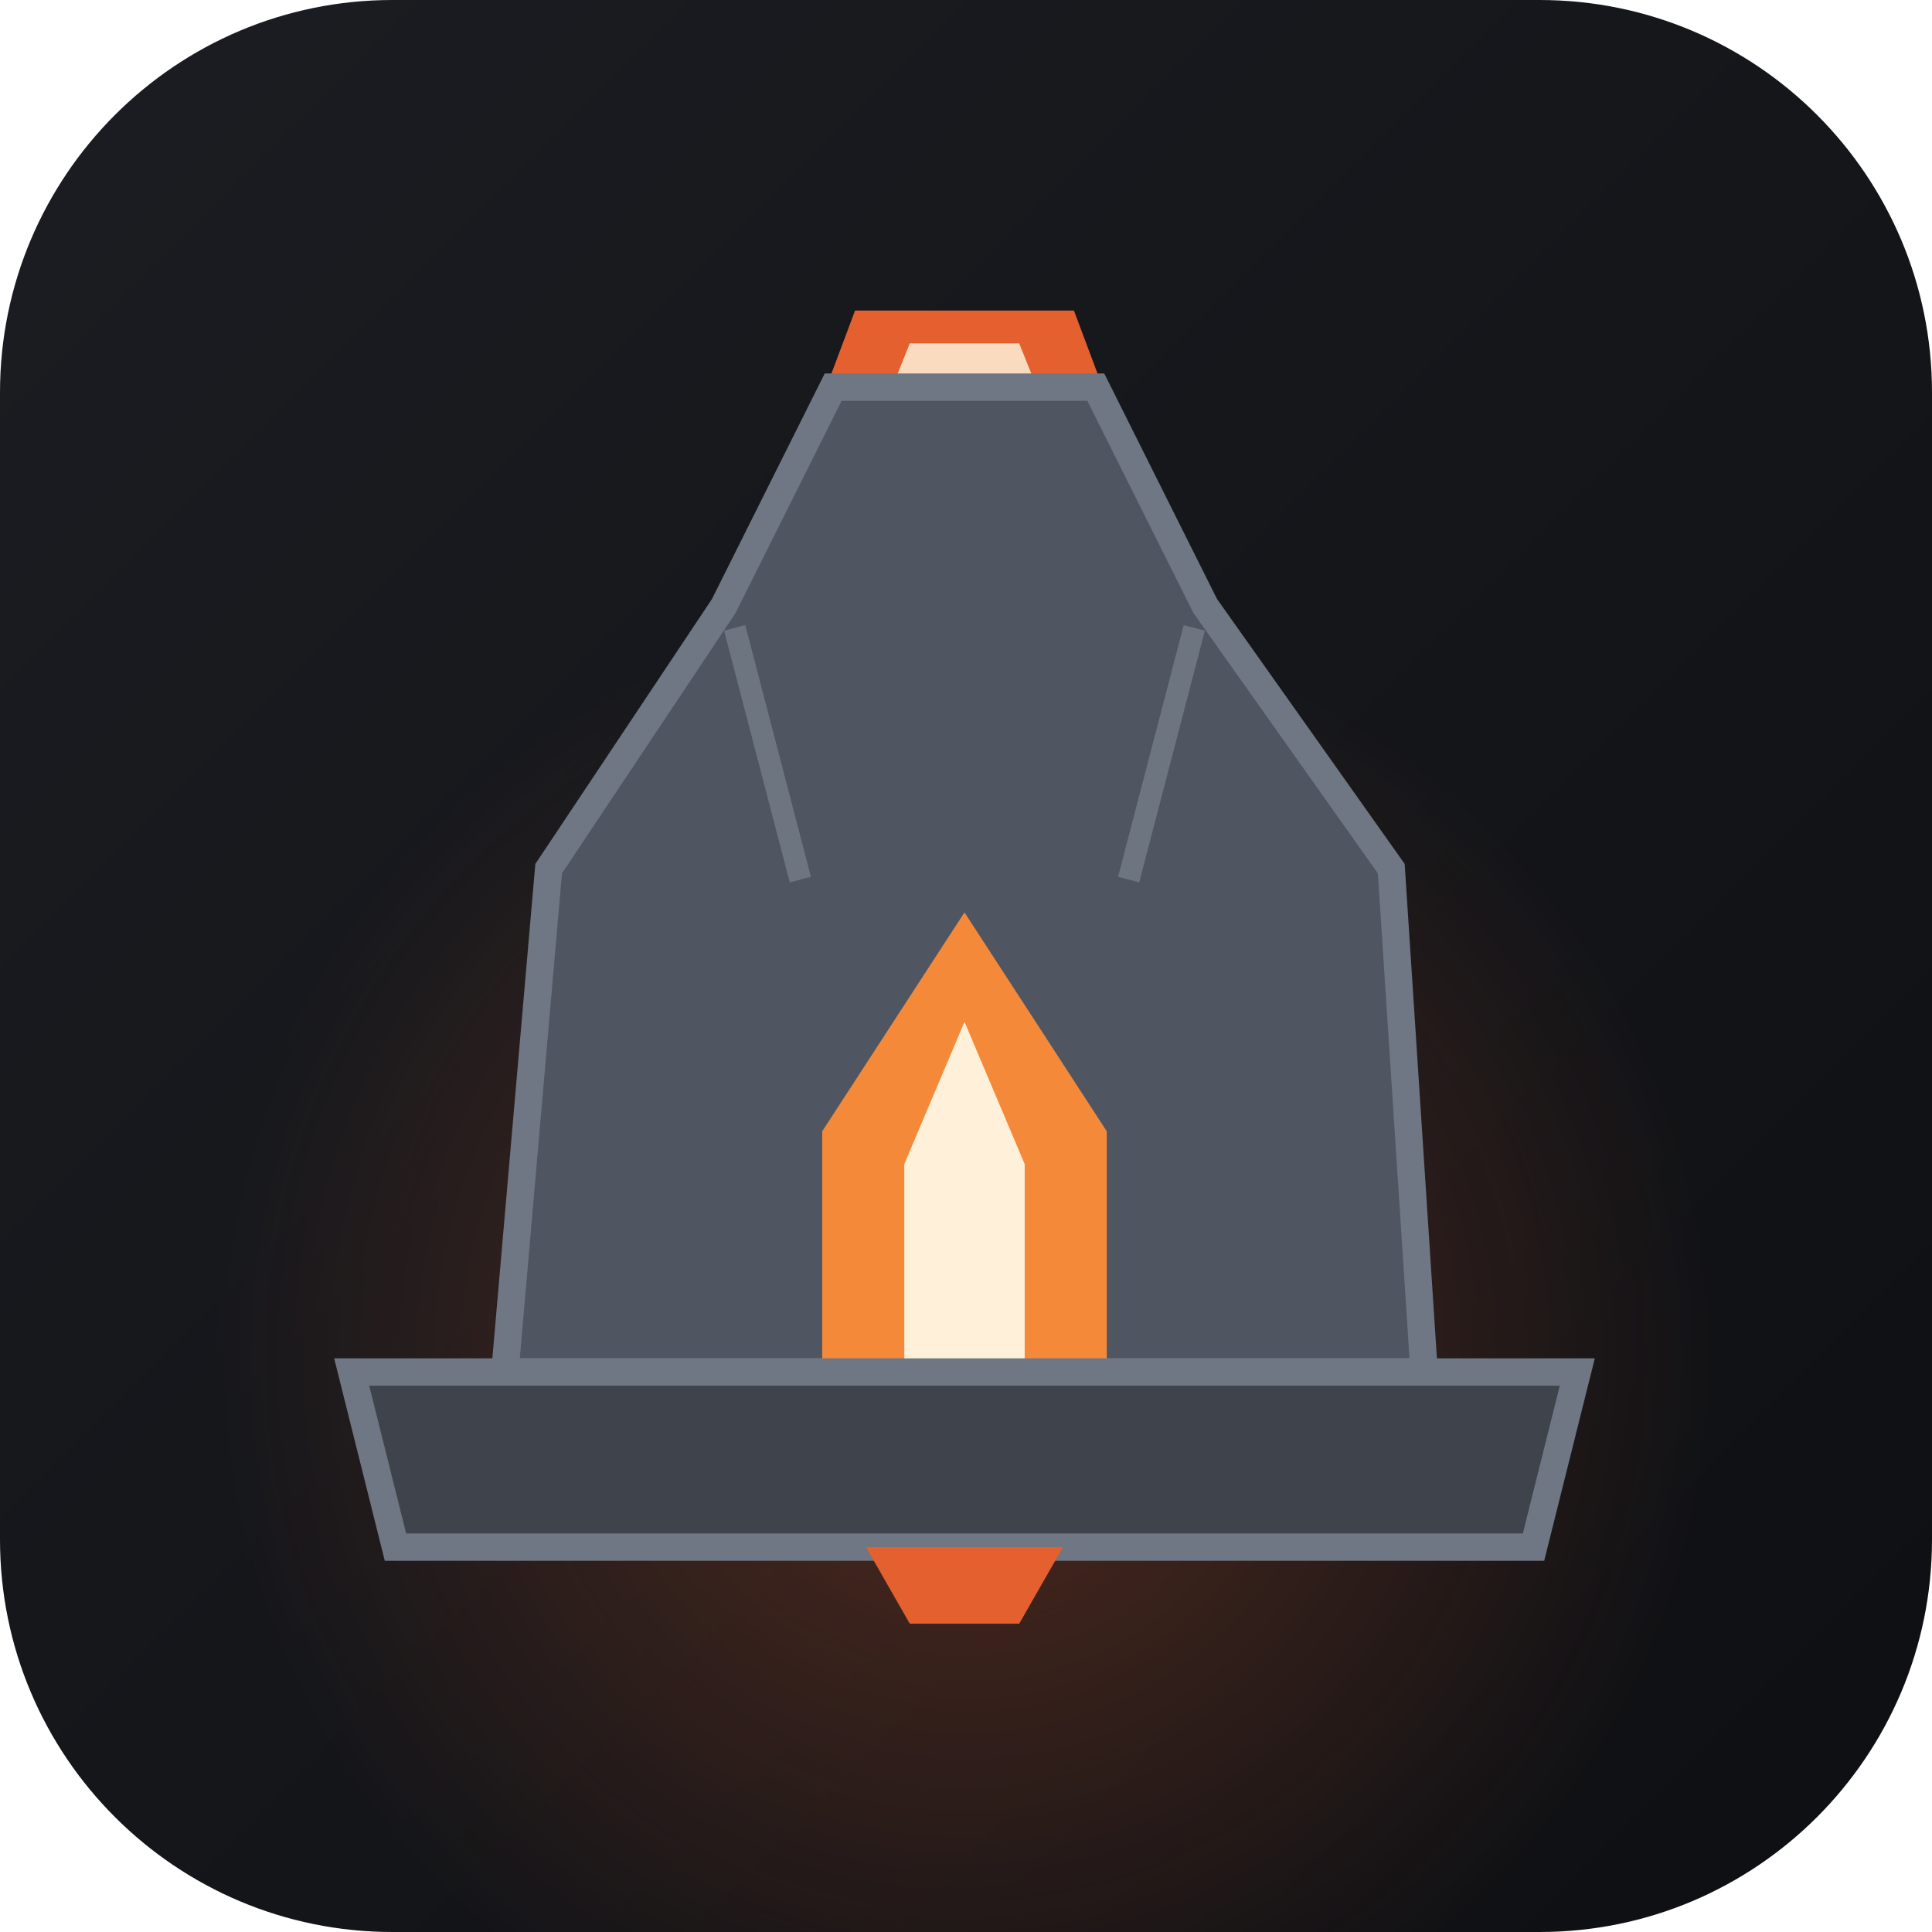
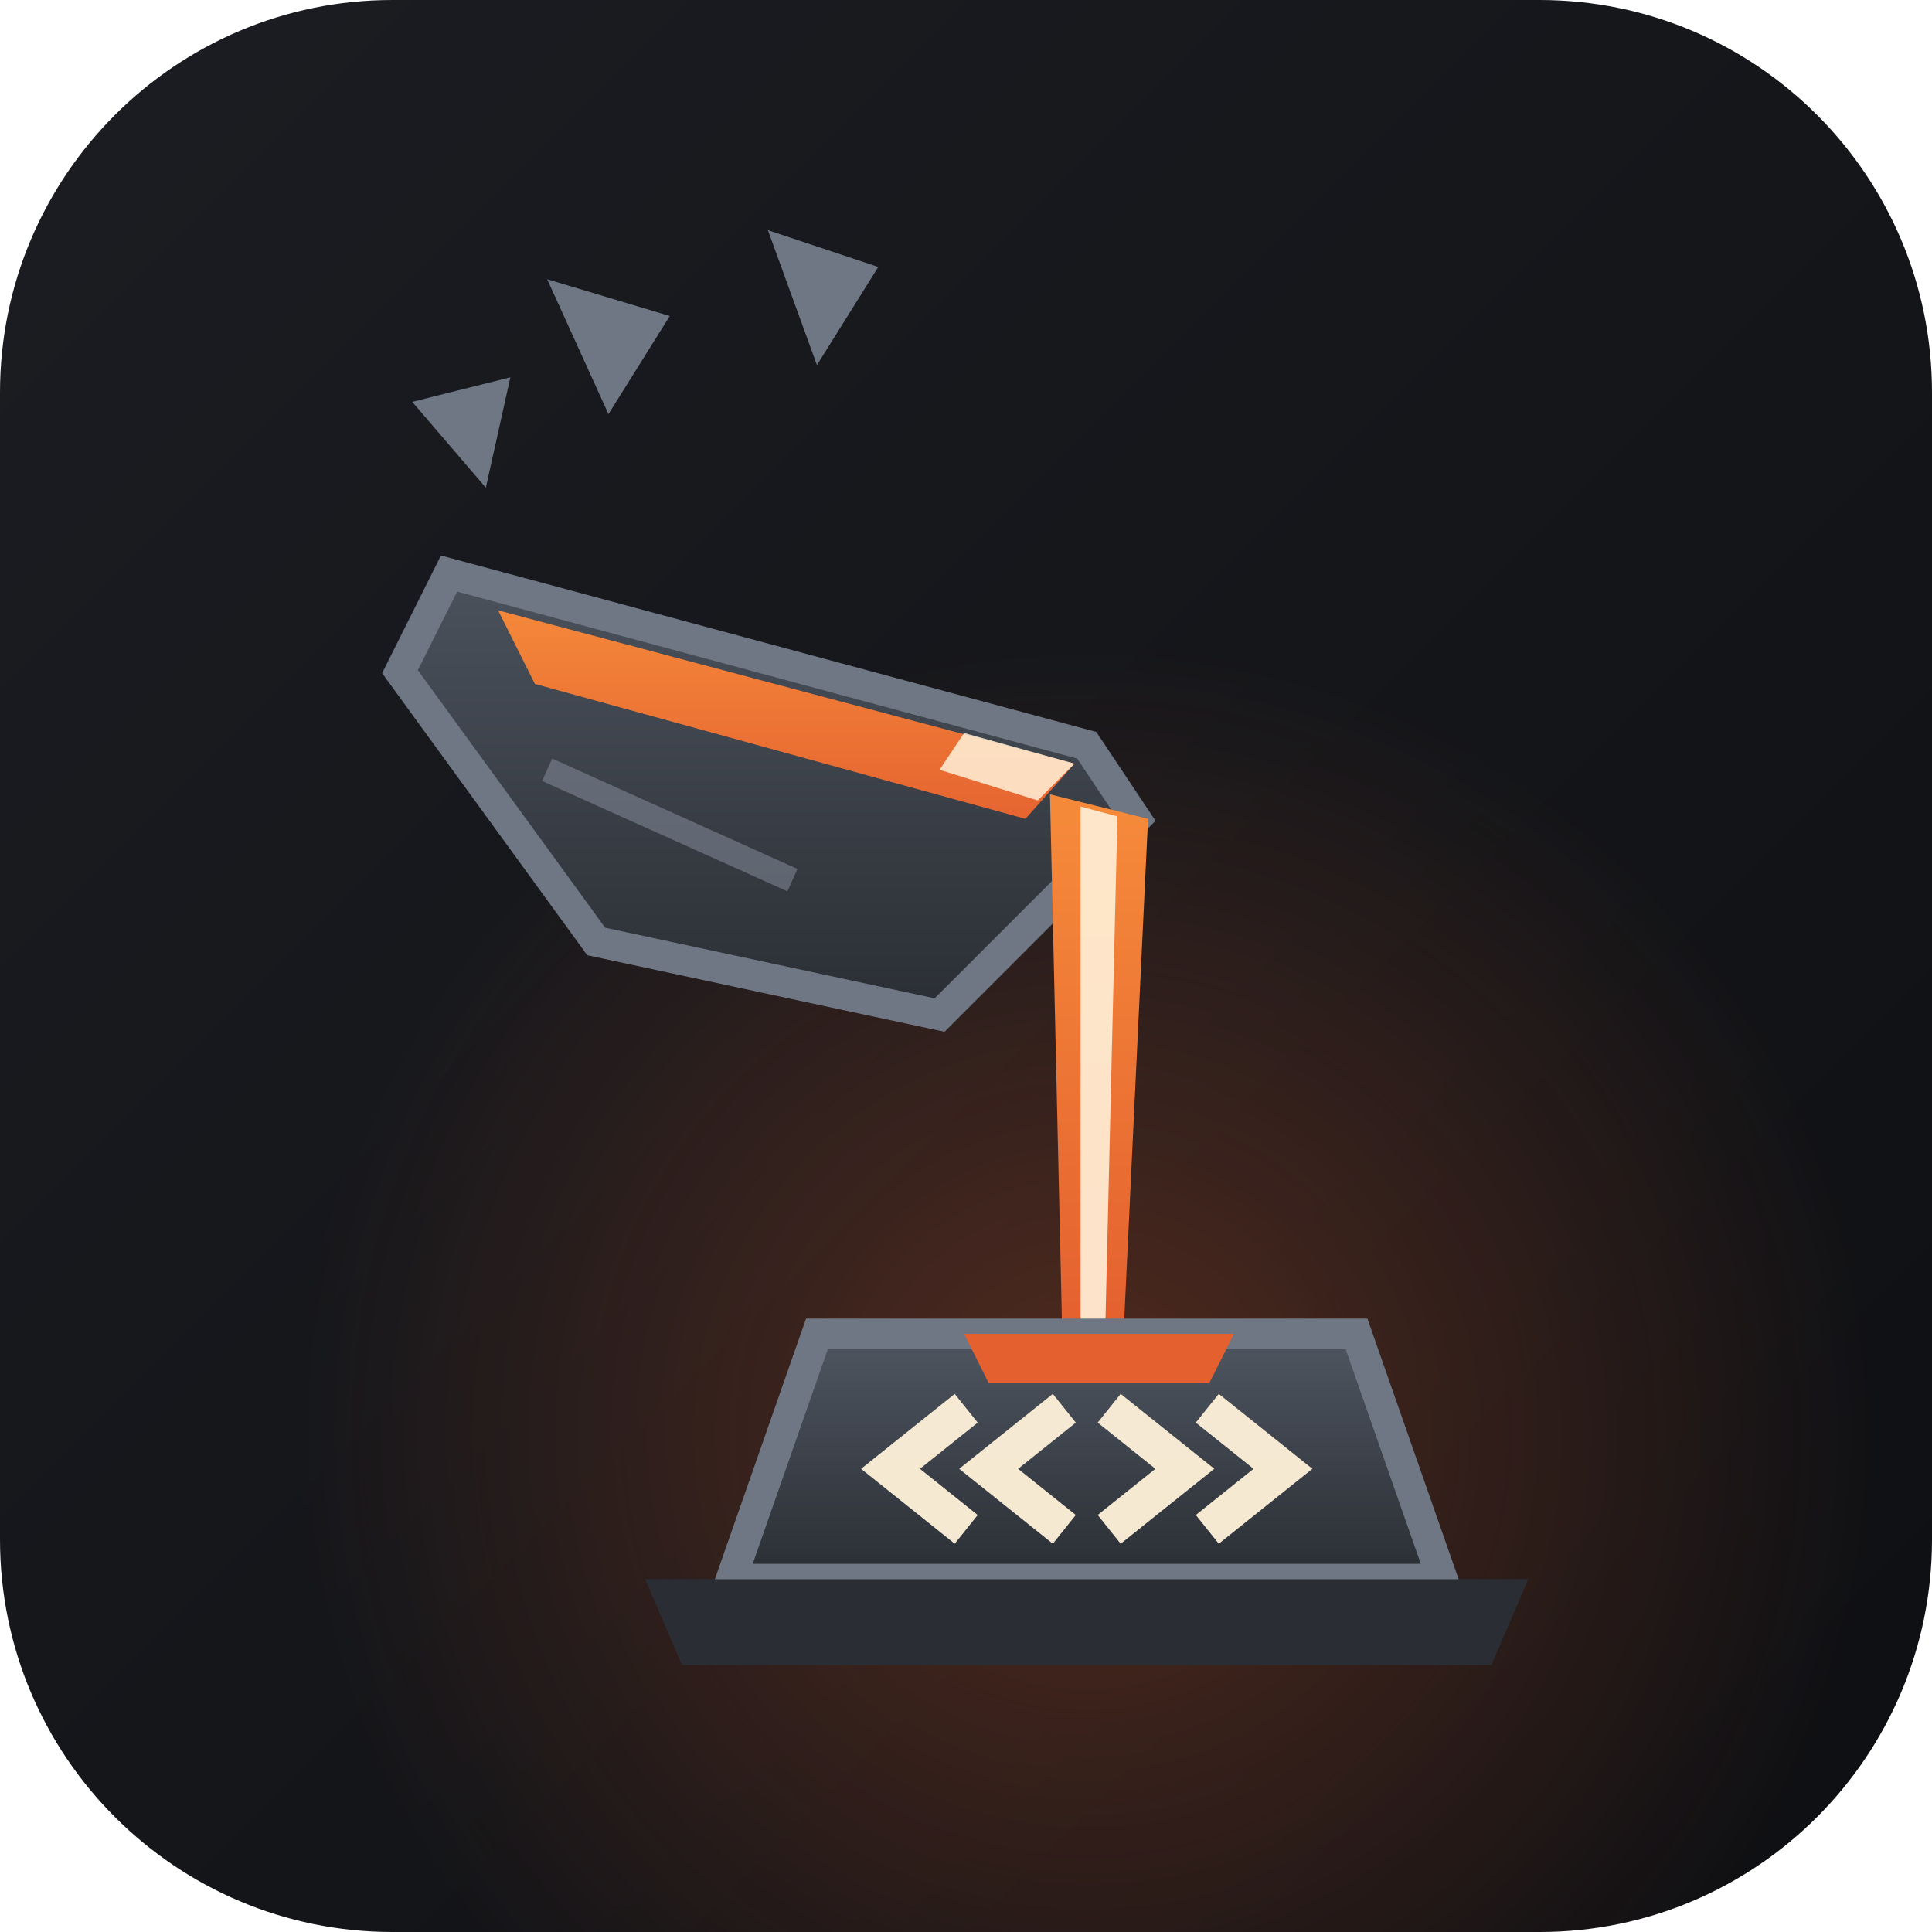
<svg xmlns="http://www.w3.org/2000/svg" viewBox="0 0 512 512" width="512" height="512" role="img" aria-label="smelt">
  <defs>
    <linearGradient id="ground" x1="0" y1="0" x2="512" y2="512" gradientUnits="userSpaceOnUse">
      <stop offset="0" stop-color="#1B1D22" />
      <stop offset="1" stop-color="#0E0F12" />
    </linearGradient>
-     <radialGradient id="glow" cx="256" cy="360" r="200" gradientUnits="userSpaceOnUse">
+     <radialGradient id="glow" cx="288" cy="380" r="210" gradientUnits="userSpaceOnUse">
      <stop offset="0" stop-color="#E4602F" stop-opacity="0.30" />
      <stop offset="1" stop-color="#E4602F" stop-opacity="0" />
    </radialGradient>
-     <linearGradient id="icon-iron" x1="256" y1="60" x2="256" y2="340" gradientUnits="userSpaceOnUse">
+     <linearGradient id="icon-iron" x1="20" y1="14" x2="20" y2="34" gradientUnits="userSpaceOnUse">
      <stop offset="0" stop-color="#4F5661" />
      <stop offset="1" stop-color="#2A2E34" />
    </linearGradient>
-     <linearGradient id="icon-mouth" x1="256" y1="212" x2="256" y2="340" gradientUnits="userSpaceOnUse">
+     <linearGradient id="icon-melt" x1="20" y1="17" x2="20" y2="27" gradientUnits="userSpaceOnUse">
      <stop offset="0" stop-color="#F5893A" />
      <stop offset="1" stop-color="#E4602F" />
    </linearGradient>
-     <linearGradient id="icon-hearth" x1="60" y1="340" x2="452" y2="392" gradientUnits="userSpaceOnUse">
-       <stop offset="0" stop-color="#3F444C" />
+     <linearGradient id="icon-stream" x1="32.5" y1="26" x2="32.5" y2="47" gradientUnits="userSpaceOnUse">
+       <stop offset="0" stop-color="#F5893A" />
+       <stop offset="1" stop-color="#E4602F" />
+     </linearGradient>
+     <linearGradient id="icon-ingot" x1="32" y1="47" x2="32" y2="57" gradientUnits="userSpaceOnUse">
+       <stop offset="0" stop-color="#4F5661" />
      <stop offset="1" stop-color="#2A2E34" />
    </linearGradient>
  </defs>
  <rect width="512" height="512" rx="104" fill="url(#ground)" />
  <rect width="512" height="512" rx="104" fill="url(#glow)" />
-   <g transform="translate(70 62) scale(5.8)">
-     <polygon points="25.5,7.5 38.5,7.5 37,3.5 27,3.5" fill="#E4602F" />
-     <polygon points="28.5,7.5 35.5,7.5 34.5,5 29.5,5" fill="#FFF1D9" opacity="0.85" />
-     <polygon points="26,7 38,7 43,17 51.5,29 53,52 11,52 13,29 21,17" fill="url(#icon-iron)" stroke="#6E7783" stroke-width="1.25" stroke-linejoin="miter" />
-     <g fill="none" stroke="#8B94A1" stroke-width="1" opacity="0.5">
-       <polyline points="21.5,18 24.5,29.5" />
-       <polyline points="42.5,18 39.5,29.5" />
+   <g transform="translate(80 48) scale(6.5)">
+     <g fill="#6E7783">
+       <polygon points="10,4 15,5.5 12.5,9.5" />
+       <polygon points="19,2 23.5,3.5 21,7.5" />
+       <polygon points="4.5,9 8.5,8 7.5,12.5" />
    </g>
-     <polygon points="32,31 38.5,41 38.5,52 25.5,52 25.5,41" fill="url(#icon-mouth)" />
-     <polygon points="32,36 34.75,42.5 34.75,52 29.25,52 29.25,42.5" fill="#FFF1D9" />
-     <polygon points="4,52 60,52 58,60 6,60" fill="url(#icon-hearth)" stroke="#6E7783" stroke-width="1.25" stroke-linejoin="miter" />
-     <polygon points="27.5,60 36.5,60 34.5,63.5 29.5,63.5" fill="#E4602F" />
+     <polygon points="6,16 32,23 34,26 26,34 12,31 4,20" fill="url(#icon-iron)" stroke="#6E7783" stroke-width="1.25" stroke-linejoin="miter" />
+     <polygon points="8,17.5 31.5,23.75 29.5,26 9.5,20.5" fill="url(#icon-melt)" />
+     <polygon points="27,22.5 31.5,23.75 30,25.25 26,24" fill="#FFF1D9" opacity="0.85" />
+     <polyline points="10,24 20,28.5" fill="none" stroke="#8B94A1" stroke-width="1" opacity="0.5" />
+     <polygon points="30.5,25 34.5,26 33.5,47 31,47" fill="url(#icon-stream)" />
+     <polygon points="31.75,25.5 33.25,25.9 32.75,47 31.75,47" fill="#FFF1D9" opacity="0.9" />
+     <polygon points="21,47 43,47 46.5,57 17.5,57" fill="url(#icon-ingot)" stroke="#6E7783" stroke-width="1.25" stroke-linejoin="miter" />
+     <polygon points="27,47 38,47 37,49 28,49" fill="#E4602F" />
+     <g fill="none" stroke="#FFF1D9" stroke-width="1.5" stroke-linecap="square" opacity="0.95">
+       <polyline points="26.5,50.5 24,52.5 26.5,54.5" />
+       <polyline points="30.5,50.5 28,52.5 30.5,54.5" />
+       <polyline points="37.5,50.5 40,52.5 37.5,54.5" />
+       <polyline points="33.5,50.5 36,52.5 33.5,54.5" />
+     </g>
+     <polygon points="14,57 50,57 48.5,60.5 15.5,60.5" fill="#2A2E34" />
  </g>
</svg>
